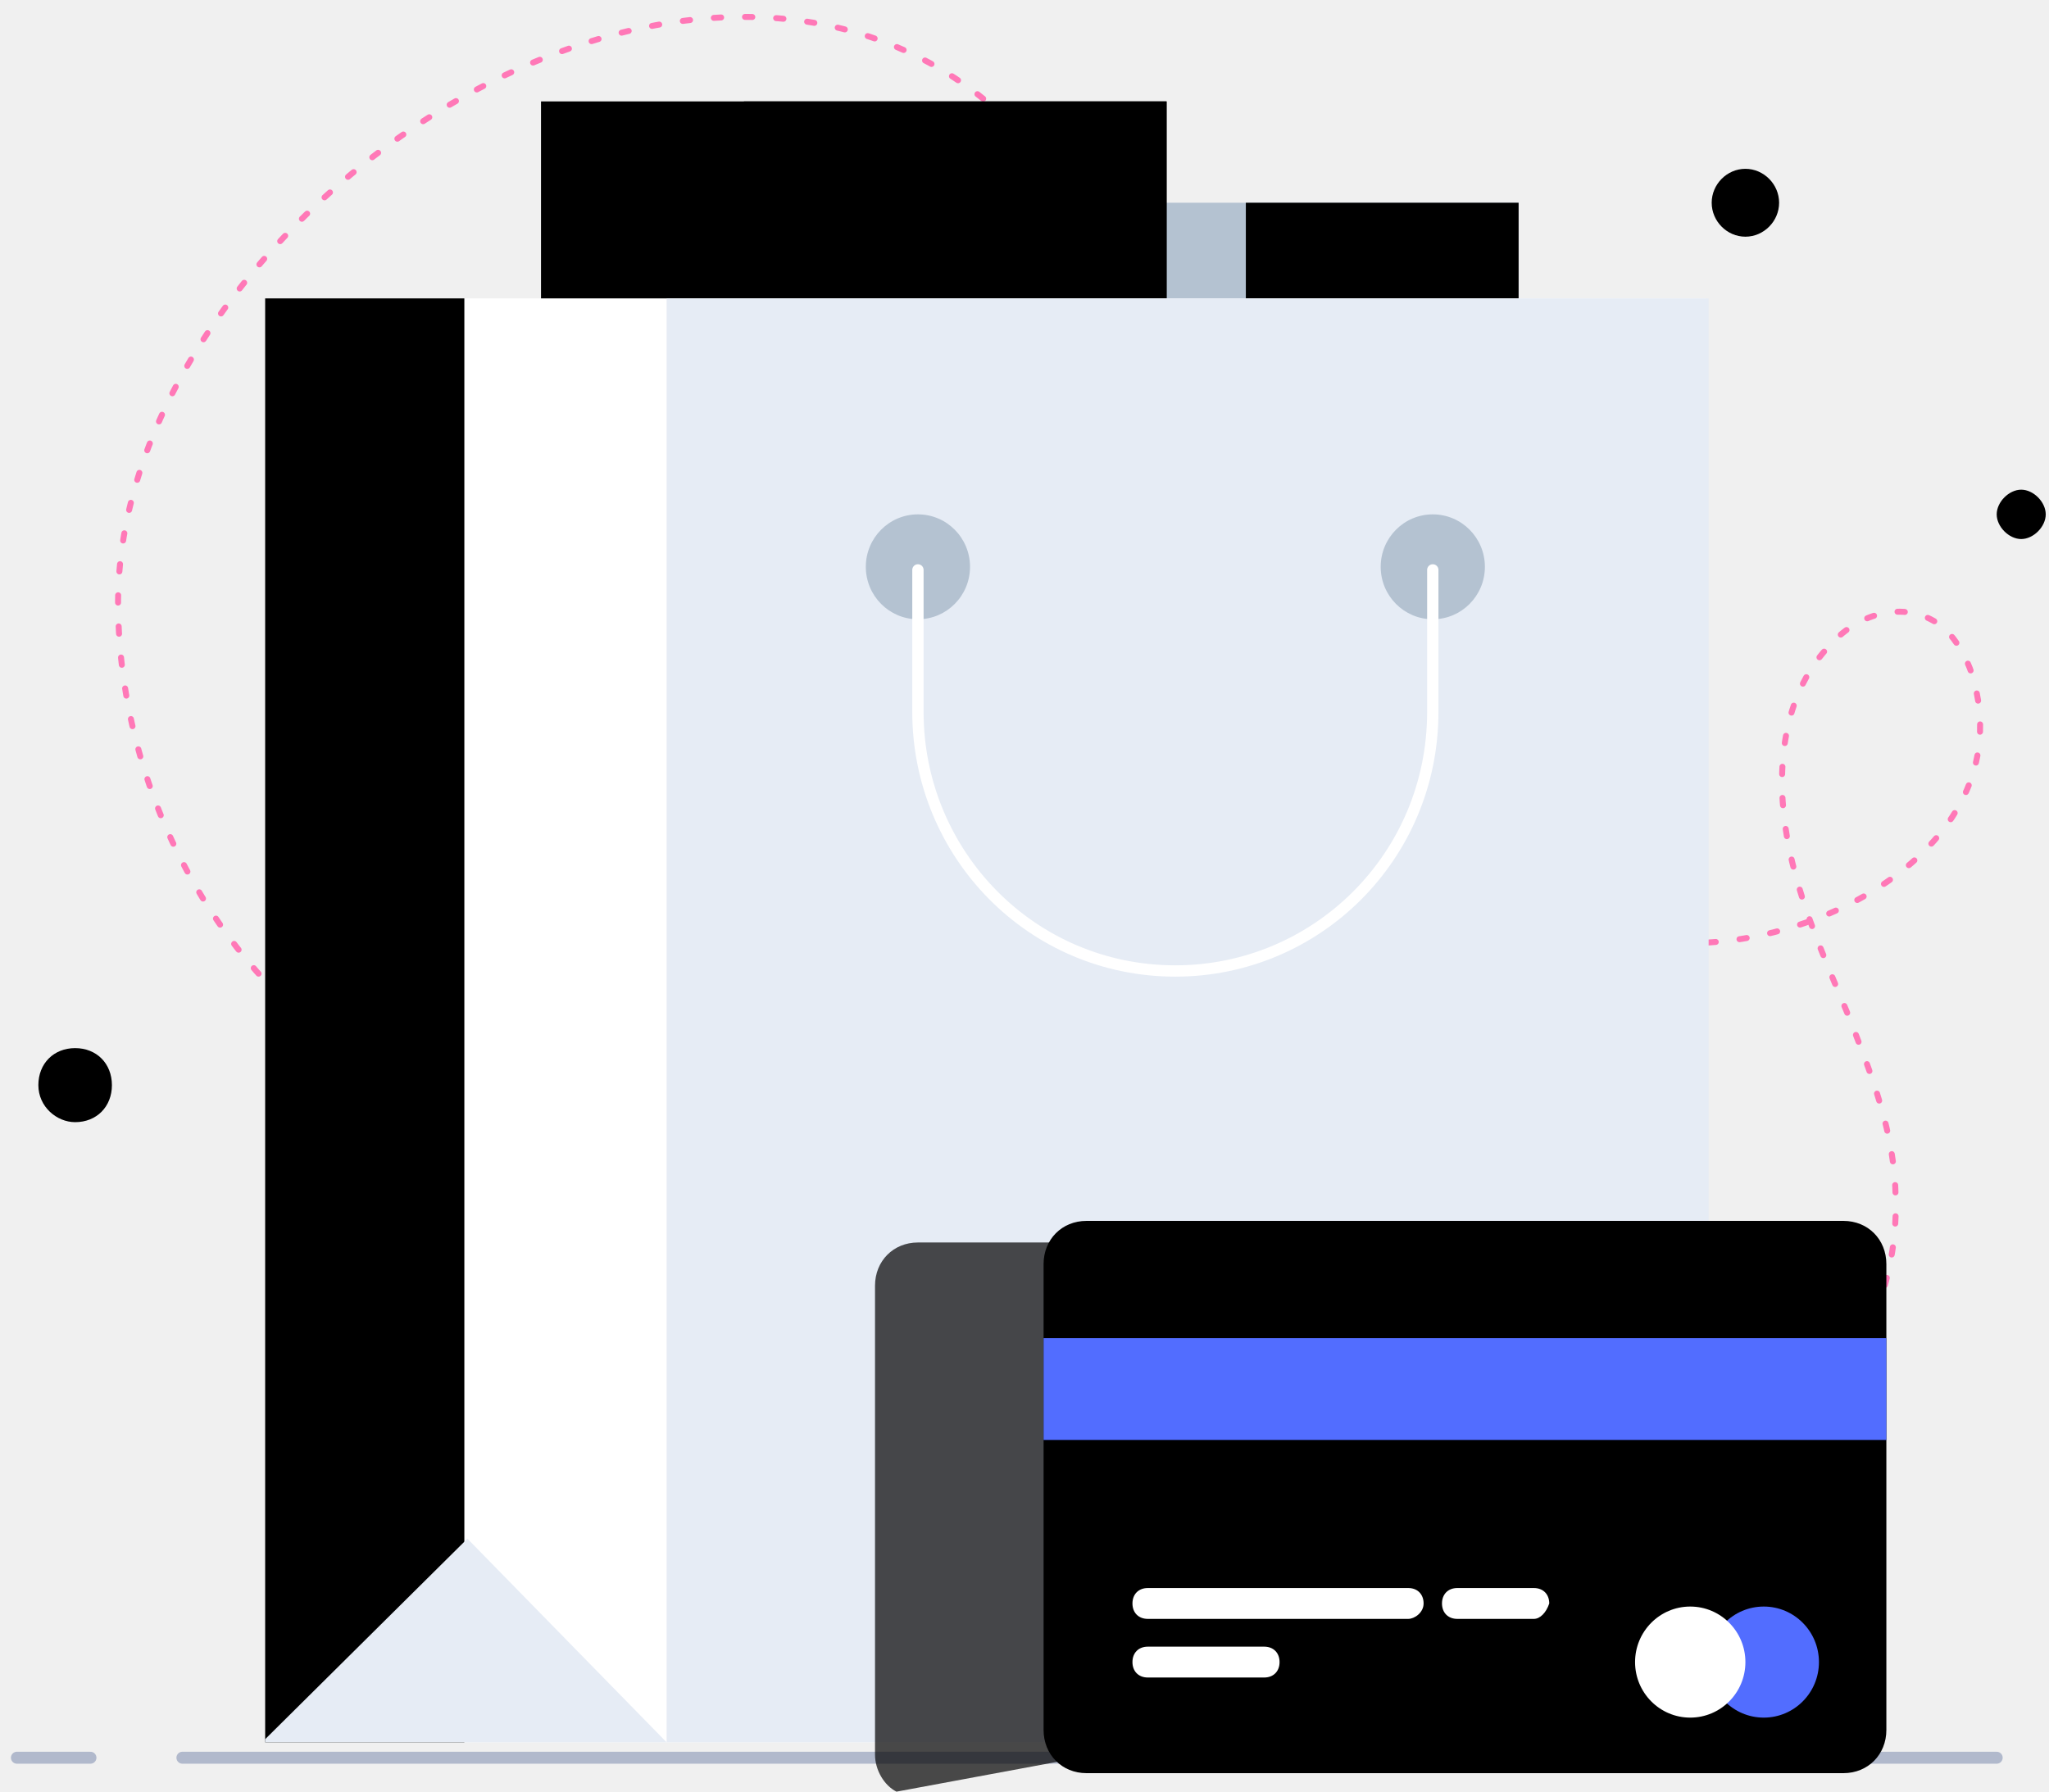
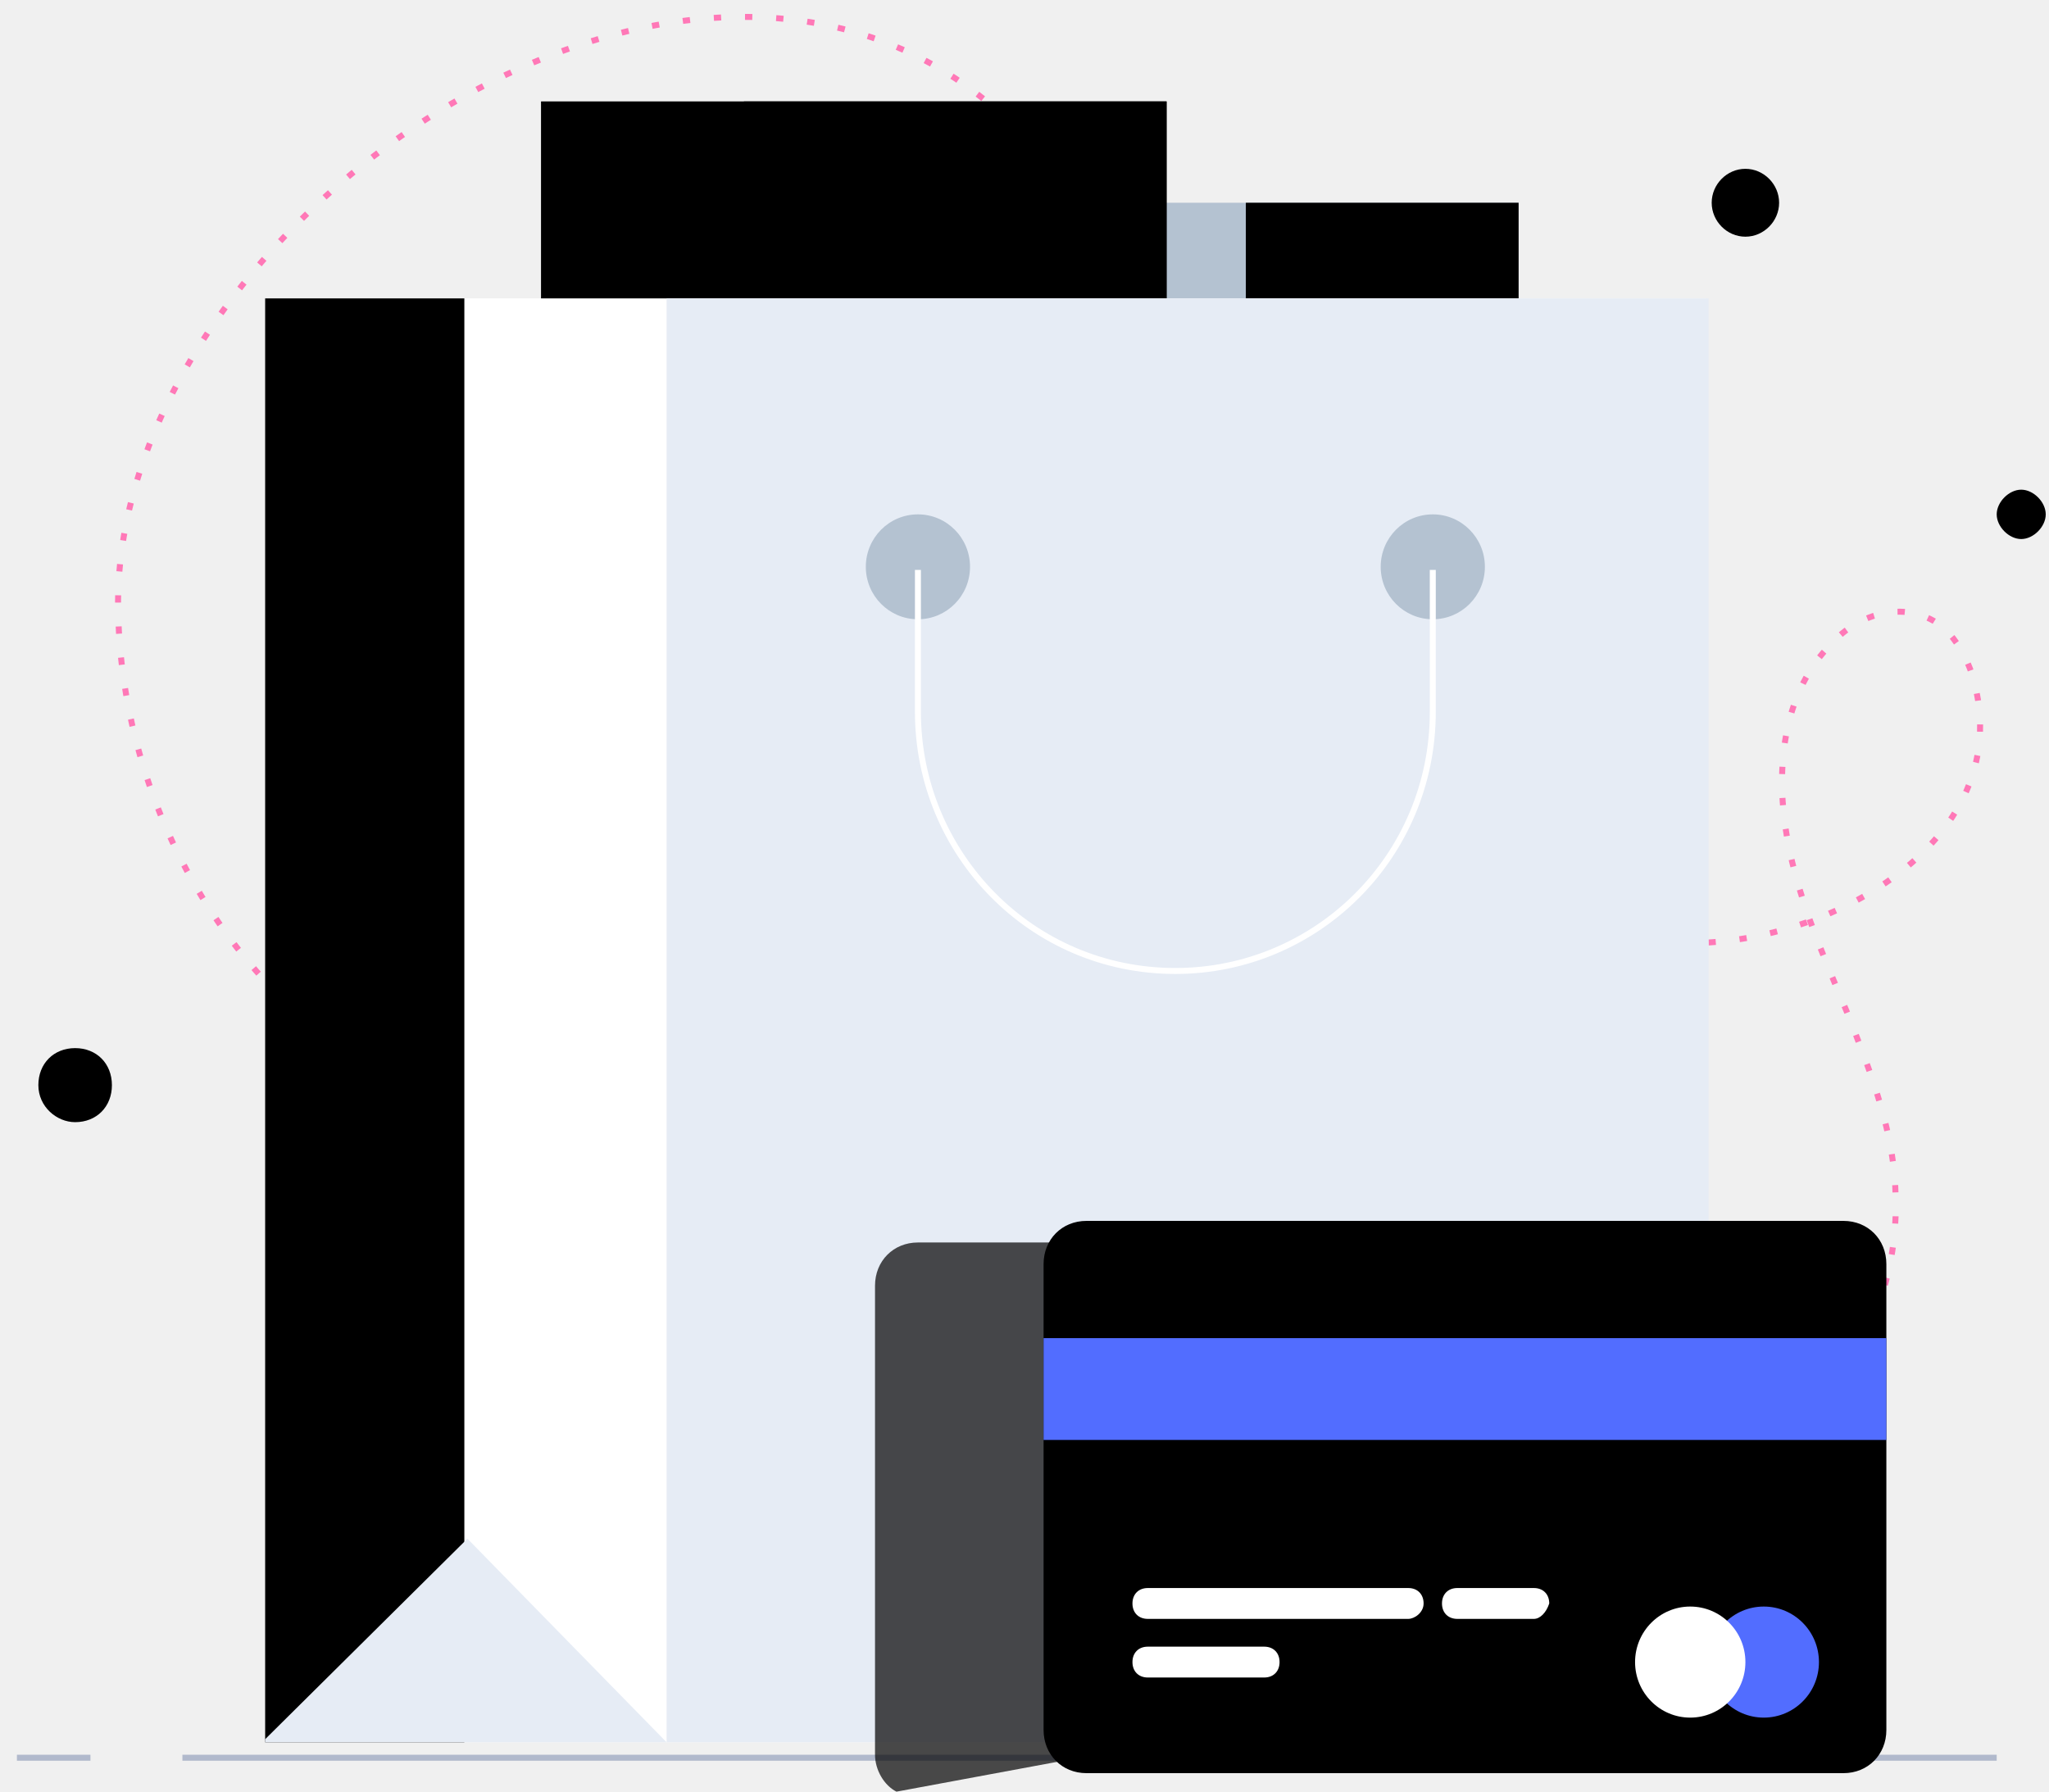
<svg xmlns="http://www.w3.org/2000/svg" className="img-fluid" width="343" height="300" viewBox="0 0 343 300" fill="none">
  <g clipPath="url(#clip0)">
-     <path d="M263.96 271.587C264.986 271.07 265.5 270.554 266.525 270.037" stroke="#FF78B7" stroke-width="0.612" stroke-linecap="round" stroke-linejoin="round" />
-     <path d="M276.786 262.804C284.994 256.605 293.202 250.406 299.873 242.657C310.132 231.292 317.827 216.31 317.315 200.812C317.315 189.963 313.211 179.631 309.107 169.299C305.001 159.484 300.385 149.152 298.845 138.303C297.306 127.454 298.845 115.572 306.541 107.823C311.159 102.657 319.367 100.074 325.523 105.24C327.574 107.307 329.114 109.89 330.141 112.99C339.374 143.469 298.333 162.584 273.708 156.901C261.908 153.801 250.622 147.085 241.387 139.336C221.892 123.321 208.04 108.857 199.832 84.576C192.65 63.912 188.032 41.182 172.642 24.134C121.339 -32.693 20.273 34.983 19.76 100.591C19.76 137.787 42.846 174.982 77.732 185.83C94.662 190.997 113.131 189.963 131.087 188.93C139.808 188.414 148.529 187.897 157.764 187.38" stroke="#FF78B7" stroke-linecap="round" stroke-linejoin="round" stroke-dasharray="1.22 4" />
-     <path d="M163.407 187.897C164.433 187.897 165.46 187.897 166.486 187.897" stroke="#FF78B7" stroke-width="0.612" stroke-linecap="round" stroke-linejoin="round" />
-     <path d="M30.534 294.317H334.245" stroke="#B1B9CC" stroke-width="2" stroke-miterlimit="10" stroke-linecap="round" stroke-linejoin="round" />
-     <path d="M2.83 294.317H15.143" stroke="#B1B9CC" stroke-width="2" stroke-miterlimit="10" stroke-linecap="round" stroke-linejoin="round" />
+     <path d="M263.96 271.587C264.986 271.07 265.5 270.554 266.525 270.037" stroke="#FF78B7" strokeWidth="0.612" strokeLinecap="round" strokeLinejoin="round" />
+     <path d="M276.786 262.804C284.994 256.605 293.202 250.406 299.873 242.657C310.132 231.292 317.827 216.31 317.315 200.812C317.315 189.963 313.211 179.631 309.107 169.299C305.001 159.484 300.385 149.152 298.845 138.303C297.306 127.454 298.845 115.572 306.541 107.823C311.159 102.657 319.367 100.074 325.523 105.24C327.574 107.307 329.114 109.89 330.141 112.99C339.374 143.469 298.333 162.584 273.708 156.901C261.908 153.801 250.622 147.085 241.387 139.336C221.892 123.321 208.04 108.857 199.832 84.576C192.65 63.912 188.032 41.182 172.642 24.134C121.339 -32.693 20.273 34.983 19.76 100.591C19.76 137.787 42.846 174.982 77.732 185.83C94.662 190.997 113.131 189.963 131.087 188.93C139.808 188.414 148.529 187.897 157.764 187.38" stroke="#FF78B7" strokeLinecap="round" strokeLinejoin="round" stroke-dasharray="1.22 4" />
+     <path d="M163.407 187.897C164.433 187.897 165.46 187.897 166.486 187.897" stroke="#FF78B7" strokeWidth="0.612" strokeLinecap="round" strokeLinejoin="round" />
+     <path d="M30.534 294.317H334.245" stroke="#B1B9CC" strokeWidth="2" stroke-miterlimit="10" strokeLinecap="round" strokeLinejoin="round" />
+     <path d="M2.83 294.317H15.143" stroke="#B1B9CC" strokeWidth="2" stroke-miterlimit="10" strokeLinecap="round" strokeLinejoin="round" />
    <path d="M254.212 33.949H185.98V111.44H254.212V33.949Z" fill="#B4C2D1" />
    <path d="M254.212 33.949H208.553V111.44H254.212V33.949Z" fill="url(#paint0_linear)" />
    <path d="M195.283 16.981H90.566V135.849H195.283V16.981Z" fill="url(#paint1_linear)" />
    <path d="M195.283 16.981H124.528V135.849H195.283V16.981Z" fill="url(#paint2_linear)" />
    <path d="M12.578 187.897C16.169 187.897 18.734 185.314 18.734 181.698C18.734 178.082 16.169 175.499 12.578 175.499C8.986 175.499 6.421 178.082 6.421 181.698C6.421 185.314 9.499 187.897 12.578 187.897Z" fill="url(#paint3_linear)" />
    <path d="M292.177 39.632C295.254 39.632 297.821 37.049 297.821 33.949C297.821 30.849 295.254 28.267 292.177 28.267C289.098 28.267 286.534 30.849 286.534 33.949C286.534 37.049 289.098 39.632 292.177 39.632Z" fill="url(#paint4_linear)" />
    <path d="M338.349 90.259C340.401 90.259 342.453 88.192 342.453 86.126C342.453 84.059 340.401 81.993 338.349 81.993C336.297 81.993 334.245 84.059 334.245 86.126C334.245 88.192 336.297 90.259 338.349 90.259Z" fill="url(#paint5_linear)" />
    <path d="M285.506 49.964H44.385V291.733H285.506V49.964Z" fill="white" />
    <path d="M286.019 49.964H111.591V291.733H286.019V49.964Z" fill="#E6ECF5" />
    <path d="M77.732 49.964H44.385V291.733H77.732V49.964Z" fill="url(#paint6_linear)" />
    <path d="M111.591 291.733H44.385V291.218L78.245 257.639L111.591 291.733Z" fill="#E6ECF5" />
    <path d="M153.66 103.691C158.476 103.691 162.381 99.759 162.381 94.908C162.381 90.058 158.476 86.126 153.66 86.126C148.843 86.126 144.938 90.058 144.938 94.908C144.938 99.759 148.843 103.691 153.66 103.691Z" fill="#B4C2D1" />
    <path d="M239.848 103.691C244.665 103.691 248.569 99.759 248.569 94.908C248.569 90.058 244.665 86.126 239.848 86.126C235.031 86.126 231.127 90.058 231.127 94.908C231.127 99.759 235.031 103.691 239.848 103.691Z" fill="#B4C2D1" />
-     <path d="M239.847 95.425V119.189C239.847 143.469 220.352 162.583 196.753 162.583C172.641 162.583 153.659 142.952 153.659 119.189V95.425" stroke="white" stroke-width="1.894" stroke-miterlimit="10" stroke-linecap="round" stroke-linejoin="round" />
+     <path d="M239.847 95.425V119.189C239.847 143.469 220.352 162.583 196.753 162.583C172.641 162.583 153.659 142.952 153.659 119.189V95.425" stroke="white" strokeWidth="1.894" stroke-miterlimit="10" strokeLinecap="round" strokeLinejoin="round" />
    <path opacity="0.7" d="M280.89 275.72L150.068 300C148.016 298.967 146.477 296.383 146.477 293.802V215.277C146.477 211.144 149.555 208.044 153.659 208.044H273.707L280.89 275.72Z" fill="url(#paint7_linear)" />
    <path d="M315.775 211.661V289.667C315.775 293.802 312.696 296.901 308.592 296.901H181.876C177.772 296.901 174.694 293.802 174.694 289.667V211.661C174.694 207.528 177.772 204.429 181.876 204.429H308.592C312.696 204.429 315.775 207.528 315.775 211.661Z" fill="url(#paint8_linear)" />
    <path d="M315.775 224.059H174.694V241.107H315.775V224.059Z" fill="#526DFF" />
    <path d="M256.778 271.07H243.952C242.413 271.07 241.387 270.037 241.387 268.487C241.387 266.938 242.413 265.904 243.952 265.904H256.778C258.317 265.904 259.343 266.938 259.343 268.487C258.83 270.037 257.804 271.07 256.778 271.07Z" fill="white" />
    <path d="M235.744 271.07H192.137C190.598 271.07 189.572 270.037 189.572 268.487C189.572 266.938 190.598 265.904 192.137 265.904H235.744C237.283 265.904 238.309 266.938 238.309 268.487C238.309 270.037 236.77 271.07 235.744 271.07Z" fill="white" />
    <path d="M211.632 280.886H192.137C190.598 280.886 189.572 279.853 189.572 278.303C189.572 276.753 190.598 275.72 192.137 275.72H211.632C213.171 275.72 214.197 276.753 214.197 278.303C214.197 279.853 213.171 280.886 211.632 280.886Z" fill="white" />
    <path d="M295.254 287.601C300.354 287.601 304.489 283.438 304.489 278.303C304.489 273.167 300.354 269.004 295.254 269.004C290.154 269.004 286.019 273.167 286.019 278.303C286.019 283.438 290.154 287.601 295.254 287.601Z" fill="#526DFF" />
    <path d="M282.942 287.601C288.043 287.601 292.178 283.438 292.178 278.303C292.178 273.167 288.043 269.004 282.942 269.004C277.842 269.004 273.708 273.167 273.708 278.303C273.708 283.438 277.842 287.601 282.942 287.601Z" fill="white" />
  </g>
  <defs>
    <linearGradient id="paint0_linear" x1="208.801" y1="72.582" x2="254.26" y2="72.582" gradientUnits="userSpaceOnUse">
      <stop offset="0.003" stopColor="#E6ECF5" />
      <stop offset="1" stopColor="#CED7E2" />
    </linearGradient>
    <linearGradient id="paint1_linear" x1="143.285" y1="14.567" x2="143.285" y2="143.347" gradientUnits="userSpaceOnUse">
      <stop stopColor="#FF66A9" />
      <stop offset="1" stopColor="#F53689" />
    </linearGradient>
    <linearGradient id="paint2_linear" x1="163.166" y1="127.787" x2="156.337" y2="4.808" gradientUnits="userSpaceOnUse">
      <stop stopColor="#FF66A9" />
      <stop offset="1" stopColor="#F53689" />
    </linearGradient>
    <linearGradient id="paint3_linear" x1="6.761" y1="181.739" x2="18.528" y2="181.739" gradientUnits="userSpaceOnUse">
      <stop stopColor="#FF66A9" />
      <stop offset="1" stopColor="#F53689" />
    </linearGradient>
    <linearGradient id="paint4_linear" x1="286.418" y1="33.78" x2="297.858" y2="33.78" gradientUnits="userSpaceOnUse">
      <stop stopColor="#83A6FF" />
      <stop offset="1" stopColor="#5A78FF" />
    </linearGradient>
    <linearGradient id="paint5_linear" x1="334.206" y1="85.84" x2="342.314" y2="85.84" gradientUnits="userSpaceOnUse">
      <stop stopColor="#FF66A9" />
      <stop offset="1" stopColor="#F53689" />
    </linearGradient>
    <linearGradient id="paint6_linear" x1="61.3" y1="56.408" x2="61.3" y2="288.195" gradientUnits="userSpaceOnUse">
      <stop offset="0.003" stopColor="#E6ECF5" />
      <stop offset="1" stopColor="#CED7E2" />
    </linearGradient>
    <linearGradient id="paint7_linear" x1="158.725" y1="240.949" x2="274.511" y2="269.213" gradientUnits="userSpaceOnUse">
      <stop offset="0.003" stopColor="#606673" stopOpacity="0" />
      <stop offset="1" stopColor="#373C47" />
    </linearGradient>
    <linearGradient id="paint8_linear" x1="235.098" y1="243.554" x2="317.994" y2="300.73" gradientUnits="userSpaceOnUse">
      <stop stopColor="#83A6FF" />
      <stop offset="1" stopColor="#5A78FF" />
    </linearGradient>
    <clipPath id="clip0">
      <rect width="342.453" height="300" fill="white" />
    </clipPath>
  </defs>
</svg>
